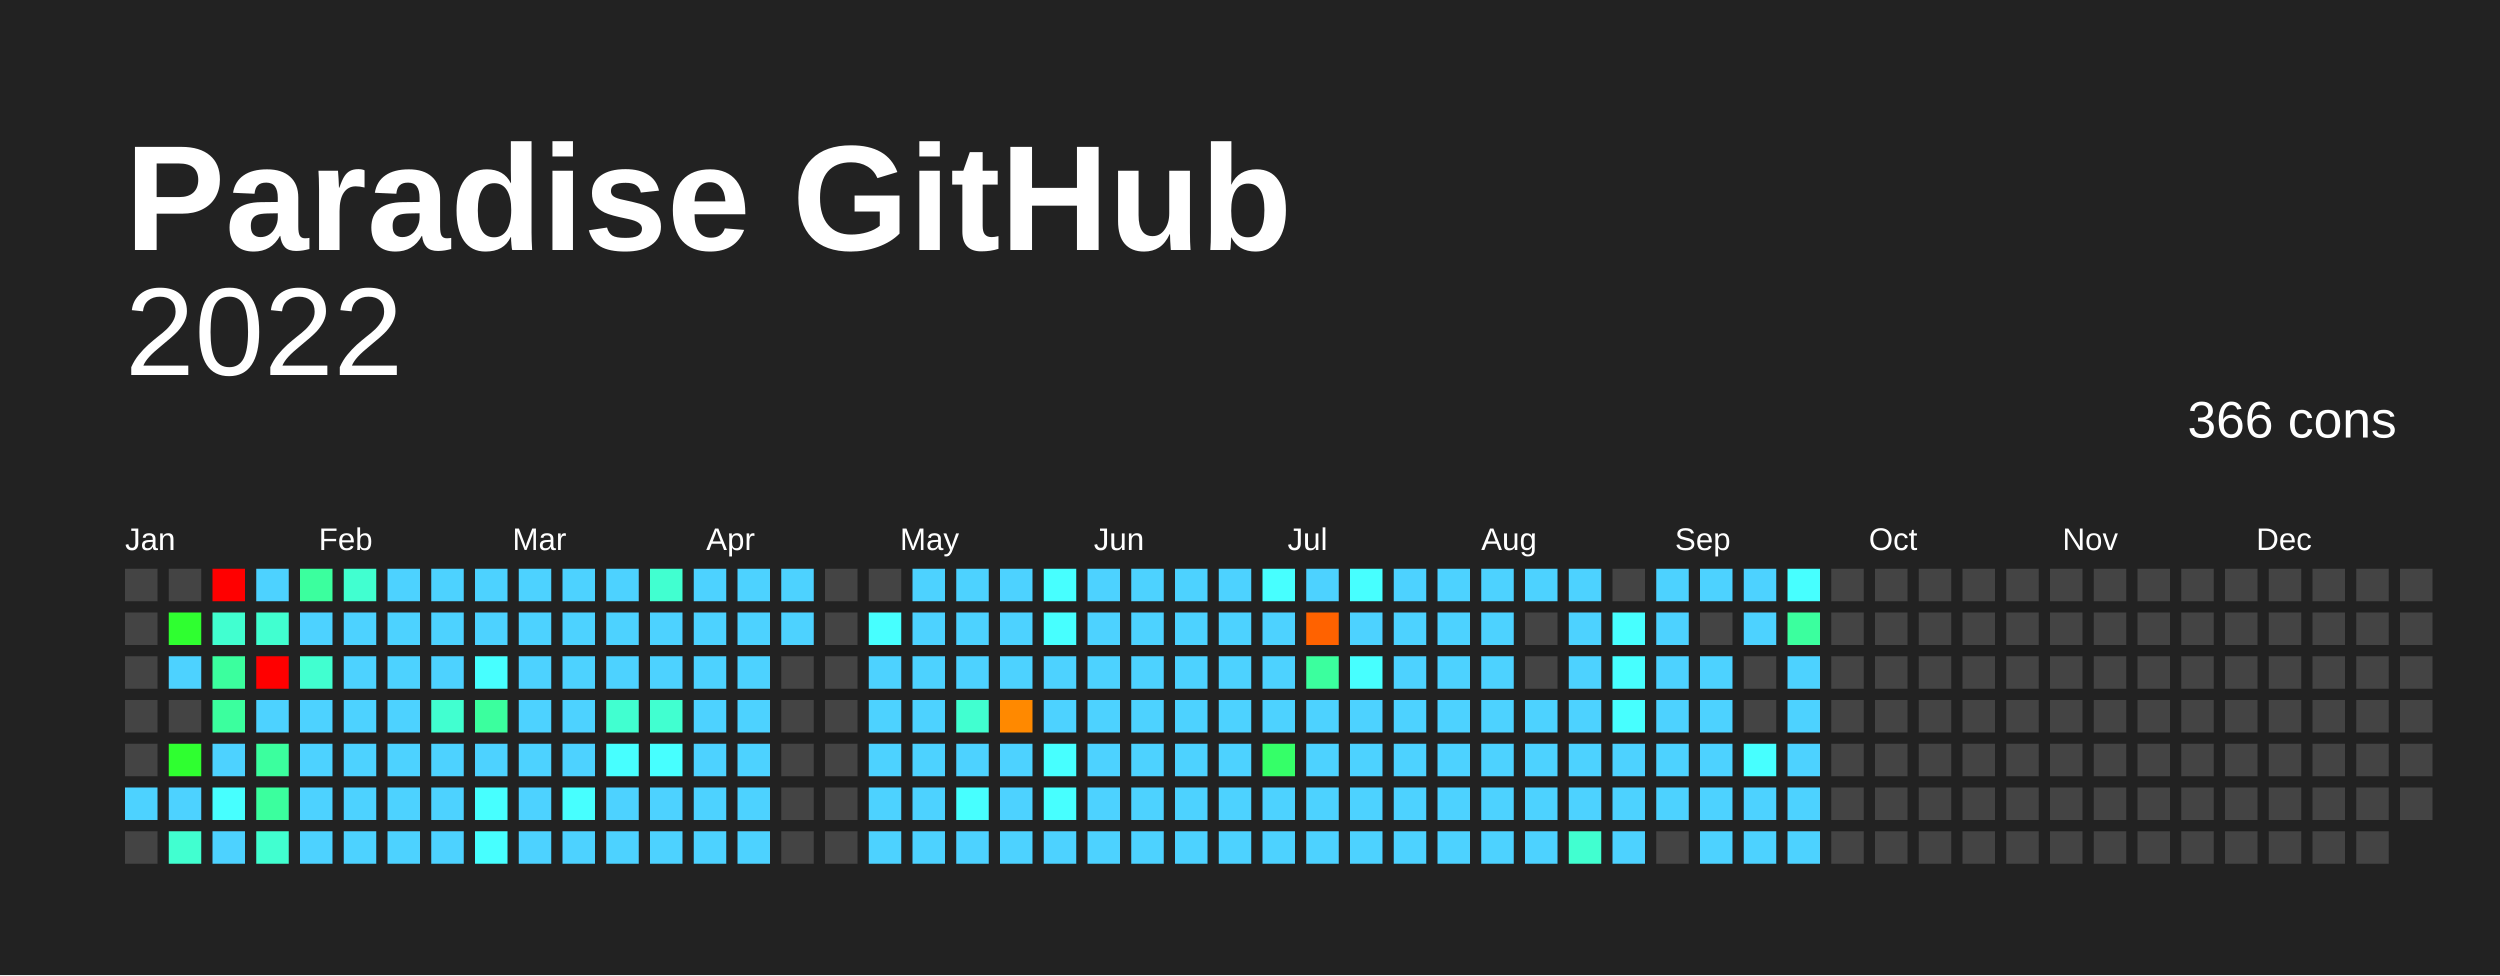
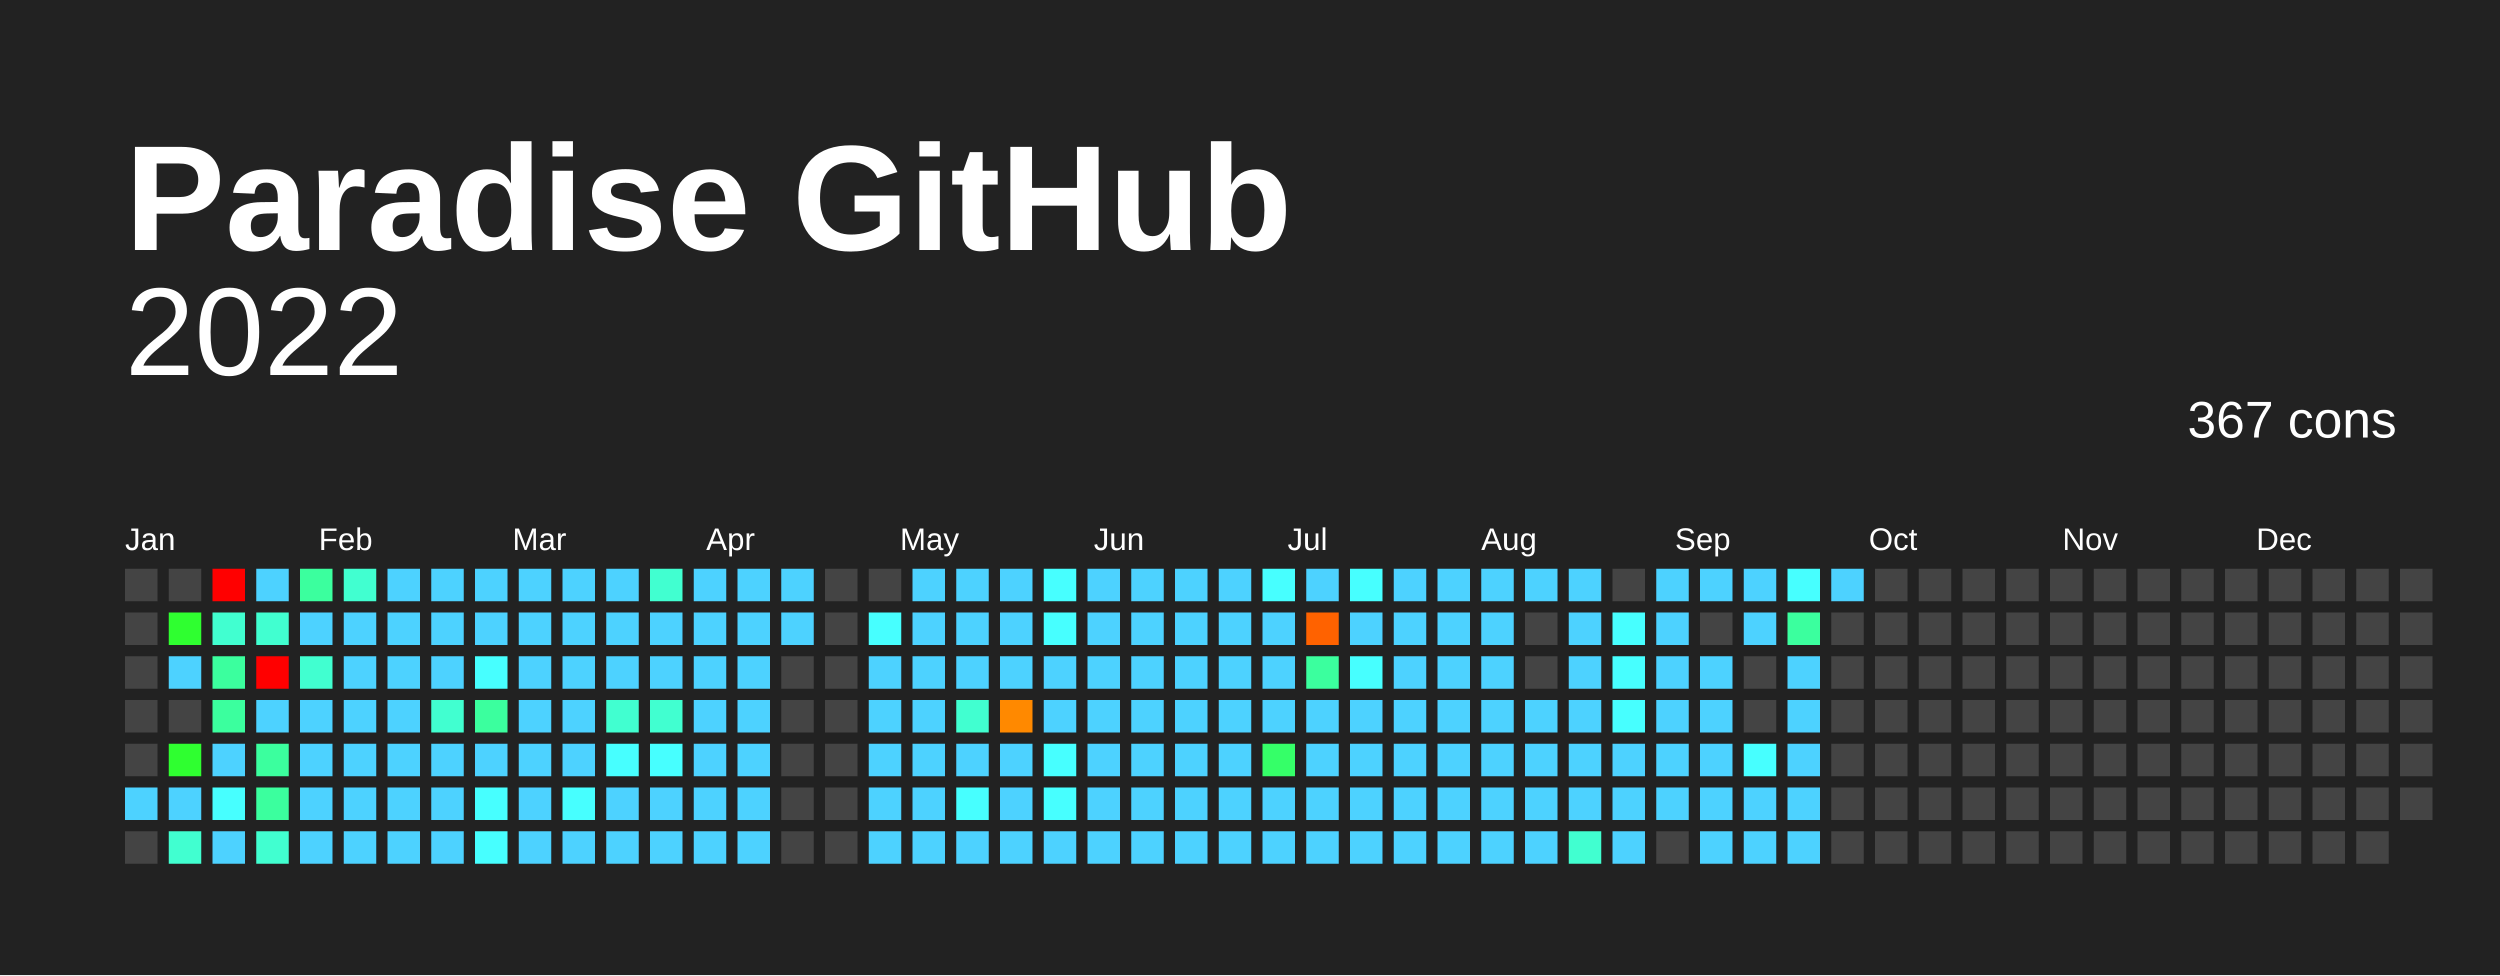
<svg xmlns="http://www.w3.org/2000/svg" baseProfile="full" height="78mm" version="1.1" viewBox="0,0,200,78" width="200mm">
  <defs />
  <rect fill="#222222" height="78" width="200" x="0" y="0" />
  <text fill="#FFFFFF" style="font-size:12px; font-family:Arial; font-weight:bold;" x="10" y="20">Paradise GitHub</text>
  <text alignment-baseline="hanging" fill="#FFFFFF" style="font-size:10.0px; font-family:Arial;" x="10" y="30">2022</text>
-   <text alignment-baseline="hanging" fill="#FFFFFF" style="font-size:4.125px; font-family:Arial;" x="175" y="35">366 cons</text>
+   <text alignment-baseline="hanging" fill="#FFFFFF" style="font-size:4.125px; font-family:Arial;" x="175" y="35">367 cons</text>
  <text fill="#FFFFFF" style="font-size:2.5px; font-family:Arial" x="10.0" y="44">Jan</text>
  <text fill="#FFFFFF" style="font-size:2.5px; font-family:Arial" x="25.5" y="44">Feb</text>
  <text fill="#FFFFFF" style="font-size:2.5px; font-family:Arial" x="41.0" y="44">Mar</text>
  <text fill="#FFFFFF" style="font-size:2.5px; font-family:Arial" x="56.5" y="44">Apr</text>
  <text fill="#FFFFFF" style="font-size:2.5px; font-family:Arial" x="72.0" y="44">May</text>
  <text fill="#FFFFFF" style="font-size:2.5px; font-family:Arial" x="87.5" y="44">Jun</text>
  <text fill="#FFFFFF" style="font-size:2.5px; font-family:Arial" x="103.0" y="44">Jul</text>
  <text fill="#FFFFFF" style="font-size:2.5px; font-family:Arial" x="118.5" y="44">Aug</text>
  <text fill="#FFFFFF" style="font-size:2.5px; font-family:Arial" x="134.0" y="44">Sep</text>
  <text fill="#FFFFFF" style="font-size:2.5px; font-family:Arial" x="149.5" y="44">Oct</text>
  <text fill="#FFFFFF" style="font-size:2.5px; font-family:Arial" x="165.0" y="44">Nov</text>
  <text fill="#FFFFFF" style="font-size:2.5px; font-family:Arial" x="180.5" y="44">Dec</text>
  <rect fill="#444444" height="2.6" width="2.6" x="10.0" y="45.5" />
  <rect fill="#444444" height="2.6" width="2.6" x="10.0" y="49.0" />
  <rect fill="#444444" height="2.6" width="2.6" x="10.0" y="52.5" />
  <rect fill="#444444" height="2.6" width="2.6" x="10.0" y="56.0" />
  <rect fill="#444444" height="2.6" width="2.6" x="10.0" y="59.5" />
  <rect fill="#4dd2ff" height="2.6" width="2.6" x="10.0" y="63.0" />
  <rect fill="#444444" height="2.6" width="2.6" x="10.0" y="66.5" />
  <rect fill="#444444" height="2.6" width="2.6" x="13.5" y="45.5" />
  <rect fill="#2fff30" height="2.6" width="2.6" x="13.5" y="49.0" />
  <rect fill="#4dd2ff" height="2.6" width="2.6" x="13.5" y="52.5" />
  <rect fill="#444444" height="2.6" width="2.6" x="13.5" y="56.0" />
  <rect fill="#2fff30" height="2.6" width="2.6" x="13.5" y="59.5" />
  <rect fill="#4dd2ff" height="2.6" width="2.6" x="13.5" y="63.0" />
  <rect fill="#41ffd0" height="2.6" width="2.6" x="13.5" y="66.5" />
  <rect fill="red" height="2.6" width="2.6" x="17.0" y="45.5" />
  <rect fill="#41ffd0" height="2.6" width="2.6" x="17.0" y="49.0" />
  <rect fill="#3bff9e" height="2.6" width="2.6" x="17.0" y="52.5" />
  <rect fill="#3bff9e" height="2.6" width="2.6" x="17.0" y="56.0" />
  <rect fill="#4dd2ff" height="2.6" width="2.6" x="17.0" y="59.5" />
  <rect fill="#47ffff" height="2.6" width="2.6" x="17.0" y="63.0" />
  <rect fill="#4dd2ff" height="2.6" width="2.6" x="17.0" y="66.5" />
  <rect fill="#4dd2ff" height="2.6" width="2.6" x="20.5" y="45.5" />
  <rect fill="#41ffd0" height="2.6" width="2.6" x="20.5" y="49.0" />
  <rect fill="red" height="2.6" width="2.6" x="20.5" y="52.5" />
  <rect fill="#4dd2ff" height="2.6" width="2.6" x="20.5" y="56.0" />
  <rect fill="#3bff9e" height="2.6" width="2.6" x="20.5" y="59.5" />
  <rect fill="#3bff9e" height="2.6" width="2.6" x="20.5" y="63.0" />
  <rect fill="#41ffd0" height="2.6" width="2.6" x="20.5" y="66.5" />
  <rect fill="#3bff9e" height="2.6" width="2.6" x="24.0" y="45.5" />
  <rect fill="#4dd2ff" height="2.6" width="2.6" x="24.0" y="49.0" />
  <rect fill="#41ffd0" height="2.6" width="2.6" x="24.0" y="52.5" />
  <rect fill="#4dd2ff" height="2.6" width="2.6" x="24.0" y="56.0" />
  <rect fill="#4dd2ff" height="2.6" width="2.6" x="24.0" y="59.5" />
  <rect fill="#4dd2ff" height="2.6" width="2.6" x="24.0" y="63.0" />
  <rect fill="#4dd2ff" height="2.6" width="2.6" x="24.0" y="66.5" />
  <rect fill="#41ffd0" height="2.6" width="2.6" x="27.5" y="45.5" />
  <rect fill="#4dd2ff" height="2.6" width="2.6" x="27.5" y="49.0" />
  <rect fill="#4dd2ff" height="2.6" width="2.6" x="27.5" y="52.5" />
  <rect fill="#4dd2ff" height="2.6" width="2.6" x="27.5" y="56.0" />
  <rect fill="#4dd2ff" height="2.6" width="2.6" x="27.5" y="59.5" />
  <rect fill="#4dd2ff" height="2.6" width="2.6" x="27.5" y="63.0" />
  <rect fill="#4dd2ff" height="2.6" width="2.6" x="27.5" y="66.5" />
  <rect fill="#4dd2ff" height="2.6" width="2.6" x="31.0" y="45.5" />
  <rect fill="#4dd2ff" height="2.6" width="2.6" x="31.0" y="49.0" />
  <rect fill="#4dd2ff" height="2.6" width="2.6" x="31.0" y="52.5" />
  <rect fill="#4dd2ff" height="2.6" width="2.6" x="31.0" y="56.0" />
  <rect fill="#4dd2ff" height="2.6" width="2.6" x="31.0" y="59.5" />
  <rect fill="#4dd2ff" height="2.6" width="2.6" x="31.0" y="63.0" />
  <rect fill="#4dd2ff" height="2.6" width="2.6" x="31.0" y="66.5" />
  <rect fill="#4dd2ff" height="2.6" width="2.6" x="34.5" y="45.5" />
  <rect fill="#4dd2ff" height="2.6" width="2.6" x="34.5" y="49.0" />
  <rect fill="#4dd2ff" height="2.6" width="2.6" x="34.5" y="52.5" />
  <rect fill="#41ffd0" height="2.6" width="2.6" x="34.5" y="56.0" />
  <rect fill="#4dd2ff" height="2.6" width="2.6" x="34.5" y="59.5" />
  <rect fill="#4dd2ff" height="2.6" width="2.6" x="34.5" y="63.0" />
  <rect fill="#4dd2ff" height="2.6" width="2.6" x="34.5" y="66.5" />
  <rect fill="#4dd2ff" height="2.6" width="2.6" x="38.0" y="45.5" />
  <rect fill="#4dd2ff" height="2.6" width="2.6" x="38.0" y="49.0" />
  <rect fill="#47ffff" height="2.6" width="2.6" x="38.0" y="52.5" />
  <rect fill="#3bff9e" height="2.6" width="2.6" x="38.0" y="56.0" />
  <rect fill="#4dd2ff" height="2.6" width="2.6" x="38.0" y="59.5" />
  <rect fill="#47ffff" height="2.6" width="2.6" x="38.0" y="63.0" />
  <rect fill="#47ffff" height="2.6" width="2.6" x="38.0" y="66.5" />
  <rect fill="#4dd2ff" height="2.6" width="2.6" x="41.5" y="45.5" />
  <rect fill="#4dd2ff" height="2.6" width="2.6" x="41.5" y="49.0" />
  <rect fill="#4dd2ff" height="2.6" width="2.6" x="41.5" y="52.5" />
  <rect fill="#4dd2ff" height="2.6" width="2.6" x="41.5" y="56.0" />
  <rect fill="#4dd2ff" height="2.6" width="2.6" x="41.5" y="59.5" />
  <rect fill="#4dd2ff" height="2.6" width="2.6" x="41.5" y="63.0" />
  <rect fill="#4dd2ff" height="2.6" width="2.6" x="41.5" y="66.5" />
  <rect fill="#4dd2ff" height="2.6" width="2.6" x="45.0" y="45.5" />
  <rect fill="#4dd2ff" height="2.6" width="2.6" x="45.0" y="49.0" />
  <rect fill="#4dd2ff" height="2.6" width="2.6" x="45.0" y="52.5" />
  <rect fill="#4dd2ff" height="2.6" width="2.6" x="45.0" y="56.0" />
  <rect fill="#4dd2ff" height="2.6" width="2.6" x="45.0" y="59.5" />
  <rect fill="#47ffff" height="2.6" width="2.6" x="45.0" y="63.0" />
  <rect fill="#4dd2ff" height="2.6" width="2.6" x="45.0" y="66.5" />
  <rect fill="#4dd2ff" height="2.6" width="2.6" x="48.5" y="45.5" />
  <rect fill="#4dd2ff" height="2.6" width="2.6" x="48.5" y="49.0" />
  <rect fill="#4dd2ff" height="2.6" width="2.6" x="48.5" y="52.5" />
  <rect fill="#41ffd0" height="2.6" width="2.6" x="48.5" y="56.0" />
  <rect fill="#47ffff" height="2.6" width="2.6" x="48.5" y="59.5" />
  <rect fill="#4dd2ff" height="2.6" width="2.6" x="48.5" y="63.0" />
  <rect fill="#4dd2ff" height="2.6" width="2.6" x="48.5" y="66.5" />
  <rect fill="#41ffd0" height="2.6" width="2.6" x="52.0" y="45.5" />
  <rect fill="#4dd2ff" height="2.6" width="2.6" x="52.0" y="49.0" />
  <rect fill="#4dd2ff" height="2.6" width="2.6" x="52.0" y="52.5" />
  <rect fill="#41ffd0" height="2.6" width="2.6" x="52.0" y="56.0" />
  <rect fill="#47ffff" height="2.6" width="2.6" x="52.0" y="59.5" />
  <rect fill="#4dd2ff" height="2.6" width="2.6" x="52.0" y="63.0" />
  <rect fill="#4dd2ff" height="2.6" width="2.6" x="52.0" y="66.5" />
  <rect fill="#4dd2ff" height="2.6" width="2.6" x="55.5" y="45.5" />
  <rect fill="#4dd2ff" height="2.6" width="2.6" x="55.5" y="49.0" />
  <rect fill="#4dd2ff" height="2.6" width="2.6" x="55.5" y="52.5" />
  <rect fill="#4dd2ff" height="2.6" width="2.6" x="55.5" y="56.0" />
  <rect fill="#4dd2ff" height="2.6" width="2.6" x="55.5" y="59.5" />
  <rect fill="#4dd2ff" height="2.6" width="2.6" x="55.5" y="63.0" />
  <rect fill="#4dd2ff" height="2.6" width="2.6" x="55.5" y="66.5" />
  <rect fill="#4dd2ff" height="2.6" width="2.6" x="59.0" y="45.5" />
  <rect fill="#4dd2ff" height="2.6" width="2.6" x="59.0" y="49.0" />
  <rect fill="#4dd2ff" height="2.6" width="2.6" x="59.0" y="52.5" />
  <rect fill="#4dd2ff" height="2.6" width="2.6" x="59.0" y="56.0" />
  <rect fill="#4dd2ff" height="2.6" width="2.6" x="59.0" y="59.5" />
  <rect fill="#4dd2ff" height="2.6" width="2.6" x="59.0" y="63.0" />
  <rect fill="#4dd2ff" height="2.6" width="2.6" x="59.0" y="66.5" />
  <rect fill="#4dd2ff" height="2.6" width="2.6" x="62.5" y="45.5" />
  <rect fill="#4dd2ff" height="2.6" width="2.6" x="62.5" y="49.0" />
  <rect fill="#444444" height="2.6" width="2.6" x="62.5" y="52.5" />
  <rect fill="#444444" height="2.6" width="2.6" x="62.5" y="56.0" />
  <rect fill="#444444" height="2.6" width="2.6" x="62.5" y="59.5" />
  <rect fill="#444444" height="2.6" width="2.6" x="62.5" y="63.0" />
  <rect fill="#444444" height="2.6" width="2.6" x="62.5" y="66.5" />
  <rect fill="#444444" height="2.6" width="2.6" x="66.0" y="45.5" />
  <rect fill="#444444" height="2.6" width="2.6" x="66.0" y="49.0" />
  <rect fill="#444444" height="2.6" width="2.6" x="66.0" y="52.5" />
  <rect fill="#444444" height="2.6" width="2.6" x="66.0" y="56.0" />
  <rect fill="#444444" height="2.6" width="2.6" x="66.0" y="59.5" />
  <rect fill="#444444" height="2.6" width="2.6" x="66.0" y="63.0" />
  <rect fill="#444444" height="2.6" width="2.6" x="66.0" y="66.5" />
  <rect fill="#444444" height="2.6" width="2.6" x="69.5" y="45.5" />
  <rect fill="#47ffff" height="2.6" width="2.6" x="69.5" y="49.0" />
  <rect fill="#4dd2ff" height="2.6" width="2.6" x="69.5" y="52.5" />
  <rect fill="#4dd2ff" height="2.6" width="2.6" x="69.5" y="56.0" />
  <rect fill="#4dd2ff" height="2.6" width="2.6" x="69.5" y="59.5" />
  <rect fill="#4dd2ff" height="2.6" width="2.6" x="69.5" y="63.0" />
  <rect fill="#4dd2ff" height="2.6" width="2.6" x="69.5" y="66.5" />
  <rect fill="#4dd2ff" height="2.6" width="2.6" x="73.0" y="45.5" />
  <rect fill="#4dd2ff" height="2.6" width="2.6" x="73.0" y="49.0" />
  <rect fill="#4dd2ff" height="2.6" width="2.6" x="73.0" y="52.5" />
  <rect fill="#4dd2ff" height="2.6" width="2.6" x="73.0" y="56.0" />
  <rect fill="#4dd2ff" height="2.6" width="2.6" x="73.0" y="59.5" />
  <rect fill="#4dd2ff" height="2.6" width="2.6" x="73.0" y="63.0" />
  <rect fill="#4dd2ff" height="2.6" width="2.6" x="73.0" y="66.5" />
  <rect fill="#4dd2ff" height="2.6" width="2.6" x="76.5" y="45.5" />
  <rect fill="#4dd2ff" height="2.6" width="2.6" x="76.5" y="49.0" />
  <rect fill="#4dd2ff" height="2.6" width="2.6" x="76.5" y="52.5" />
  <rect fill="#41ffd0" height="2.6" width="2.6" x="76.5" y="56.0" />
  <rect fill="#4dd2ff" height="2.6" width="2.6" x="76.5" y="59.5" />
  <rect fill="#47ffff" height="2.6" width="2.6" x="76.5" y="63.0" />
  <rect fill="#4dd2ff" height="2.6" width="2.6" x="76.5" y="66.5" />
  <rect fill="#4dd2ff" height="2.6" width="2.6" x="80.0" y="45.5" />
  <rect fill="#4dd2ff" height="2.6" width="2.6" x="80.0" y="49.0" />
  <rect fill="#4dd2ff" height="2.6" width="2.6" x="80.0" y="52.5" />
  <rect fill="#ff8900" height="2.6" width="2.6" x="80.0" y="56.0" />
  <rect fill="#4dd2ff" height="2.6" width="2.6" x="80.0" y="59.5" />
  <rect fill="#4dd2ff" height="2.6" width="2.6" x="80.0" y="63.0" />
  <rect fill="#4dd2ff" height="2.6" width="2.6" x="80.0" y="66.5" />
  <rect fill="#47ffff" height="2.6" width="2.6" x="83.5" y="45.5" />
  <rect fill="#47ffff" height="2.6" width="2.6" x="83.5" y="49.0" />
  <rect fill="#4dd2ff" height="2.6" width="2.6" x="83.5" y="52.5" />
  <rect fill="#4dd2ff" height="2.6" width="2.6" x="83.5" y="56.0" />
  <rect fill="#47ffff" height="2.6" width="2.6" x="83.5" y="59.5" />
  <rect fill="#47ffff" height="2.6" width="2.6" x="83.5" y="63.0" />
  <rect fill="#4dd2ff" height="2.6" width="2.6" x="83.5" y="66.5" />
  <rect fill="#4dd2ff" height="2.6" width="2.6" x="87.0" y="45.5" />
  <rect fill="#4dd2ff" height="2.6" width="2.6" x="87.0" y="49.0" />
  <rect fill="#4dd2ff" height="2.6" width="2.6" x="87.0" y="52.5" />
  <rect fill="#4dd2ff" height="2.6" width="2.6" x="87.0" y="56.0" />
  <rect fill="#4dd2ff" height="2.6" width="2.6" x="87.0" y="59.5" />
  <rect fill="#4dd2ff" height="2.6" width="2.6" x="87.0" y="63.0" />
  <rect fill="#4dd2ff" height="2.6" width="2.6" x="87.0" y="66.5" />
  <rect fill="#4dd2ff" height="2.6" width="2.6" x="90.5" y="45.5" />
  <rect fill="#4dd2ff" height="2.6" width="2.6" x="90.5" y="49.0" />
  <rect fill="#4dd2ff" height="2.6" width="2.6" x="90.5" y="52.5" />
  <rect fill="#4dd2ff" height="2.6" width="2.6" x="90.5" y="56.0" />
  <rect fill="#4dd2ff" height="2.6" width="2.6" x="90.5" y="59.5" />
  <rect fill="#4dd2ff" height="2.6" width="2.6" x="90.5" y="63.0" />
  <rect fill="#4dd2ff" height="2.6" width="2.6" x="90.5" y="66.5" />
  <rect fill="#4dd2ff" height="2.6" width="2.6" x="94.0" y="45.5" />
  <rect fill="#4dd2ff" height="2.6" width="2.6" x="94.0" y="49.0" />
  <rect fill="#4dd2ff" height="2.6" width="2.6" x="94.0" y="52.5" />
  <rect fill="#4dd2ff" height="2.6" width="2.6" x="94.0" y="56.0" />
  <rect fill="#4dd2ff" height="2.6" width="2.6" x="94.0" y="59.5" />
  <rect fill="#4dd2ff" height="2.6" width="2.6" x="94.0" y="63.0" />
  <rect fill="#4dd2ff" height="2.6" width="2.6" x="94.0" y="66.5" />
  <rect fill="#4dd2ff" height="2.6" width="2.6" x="97.5" y="45.5" />
  <rect fill="#4dd2ff" height="2.6" width="2.6" x="97.5" y="49.0" />
  <rect fill="#4dd2ff" height="2.6" width="2.6" x="97.5" y="52.5" />
  <rect fill="#4dd2ff" height="2.6" width="2.6" x="97.5" y="56.0" />
  <rect fill="#4dd2ff" height="2.6" width="2.6" x="97.5" y="59.5" />
  <rect fill="#4dd2ff" height="2.6" width="2.6" x="97.5" y="63.0" />
  <rect fill="#4dd2ff" height="2.6" width="2.6" x="97.5" y="66.5" />
  <rect fill="#47ffff" height="2.6" width="2.6" x="101.0" y="45.5" />
  <rect fill="#4dd2ff" height="2.6" width="2.6" x="101.0" y="49.0" />
  <rect fill="#4dd2ff" height="2.6" width="2.6" x="101.0" y="52.5" />
  <rect fill="#4dd2ff" height="2.6" width="2.6" x="101.0" y="56.0" />
  <rect fill="#35ff68" height="2.6" width="2.6" x="101.0" y="59.5" />
  <rect fill="#4dd2ff" height="2.6" width="2.6" x="101.0" y="63.0" />
  <rect fill="#4dd2ff" height="2.6" width="2.6" x="101.0" y="66.5" />
  <rect fill="#4dd2ff" height="2.6" width="2.6" x="104.5" y="45.5" />
  <rect fill="#ff6200" height="2.6" width="2.6" x="104.5" y="49.0" />
  <rect fill="#3bff9e" height="2.6" width="2.6" x="104.5" y="52.5" />
  <rect fill="#4dd2ff" height="2.6" width="2.6" x="104.5" y="56.0" />
  <rect fill="#4dd2ff" height="2.6" width="2.6" x="104.5" y="59.5" />
  <rect fill="#4dd2ff" height="2.6" width="2.6" x="104.5" y="63.0" />
  <rect fill="#4dd2ff" height="2.6" width="2.6" x="104.5" y="66.5" />
  <rect fill="#47ffff" height="2.6" width="2.6" x="108.0" y="45.5" />
  <rect fill="#4dd2ff" height="2.6" width="2.6" x="108.0" y="49.0" />
  <rect fill="#47ffff" height="2.6" width="2.6" x="108.0" y="52.5" />
  <rect fill="#4dd2ff" height="2.6" width="2.6" x="108.0" y="56.0" />
  <rect fill="#4dd2ff" height="2.6" width="2.6" x="108.0" y="59.5" />
  <rect fill="#4dd2ff" height="2.6" width="2.6" x="108.0" y="63.0" />
  <rect fill="#4dd2ff" height="2.6" width="2.6" x="108.0" y="66.5" />
  <rect fill="#4dd2ff" height="2.6" width="2.6" x="111.5" y="45.5" />
  <rect fill="#4dd2ff" height="2.6" width="2.6" x="111.5" y="49.0" />
  <rect fill="#4dd2ff" height="2.6" width="2.6" x="111.5" y="52.5" />
  <rect fill="#4dd2ff" height="2.6" width="2.6" x="111.5" y="56.0" />
  <rect fill="#4dd2ff" height="2.6" width="2.6" x="111.5" y="59.5" />
  <rect fill="#4dd2ff" height="2.6" width="2.6" x="111.5" y="63.0" />
  <rect fill="#4dd2ff" height="2.6" width="2.6" x="111.5" y="66.5" />
  <rect fill="#4dd2ff" height="2.6" width="2.6" x="115.0" y="45.5" />
  <rect fill="#4dd2ff" height="2.6" width="2.6" x="115.0" y="49.0" />
  <rect fill="#4dd2ff" height="2.6" width="2.6" x="115.0" y="52.5" />
  <rect fill="#4dd2ff" height="2.6" width="2.6" x="115.0" y="56.0" />
  <rect fill="#4dd2ff" height="2.6" width="2.6" x="115.0" y="59.5" />
  <rect fill="#4dd2ff" height="2.6" width="2.6" x="115.0" y="63.0" />
  <rect fill="#4dd2ff" height="2.6" width="2.6" x="115.0" y="66.5" />
  <rect fill="#4dd2ff" height="2.6" width="2.6" x="118.5" y="45.5" />
  <rect fill="#4dd2ff" height="2.6" width="2.6" x="118.5" y="49.0" />
  <rect fill="#4dd2ff" height="2.6" width="2.6" x="118.5" y="52.5" />
  <rect fill="#4dd2ff" height="2.6" width="2.6" x="118.5" y="56.0" />
  <rect fill="#4dd2ff" height="2.6" width="2.6" x="118.5" y="59.5" />
  <rect fill="#4dd2ff" height="2.6" width="2.6" x="118.5" y="63.0" />
  <rect fill="#4dd2ff" height="2.6" width="2.6" x="118.5" y="66.5" />
  <rect fill="#4dd2ff" height="2.6" width="2.6" x="122.0" y="45.5" />
  <rect fill="#444444" height="2.6" width="2.6" x="122.0" y="49.0" />
  <rect fill="#444444" height="2.6" width="2.6" x="122.0" y="52.5" />
  <rect fill="#4dd2ff" height="2.6" width="2.6" x="122.0" y="56.0" />
  <rect fill="#4dd2ff" height="2.6" width="2.6" x="122.0" y="59.5" />
  <rect fill="#4dd2ff" height="2.6" width="2.6" x="122.0" y="63.0" />
  <rect fill="#4dd2ff" height="2.6" width="2.6" x="122.0" y="66.5" />
  <rect fill="#4dd2ff" height="2.6" width="2.6" x="125.5" y="45.5" />
  <rect fill="#4dd2ff" height="2.6" width="2.6" x="125.5" y="49.0" />
  <rect fill="#4dd2ff" height="2.6" width="2.6" x="125.5" y="52.5" />
  <rect fill="#4dd2ff" height="2.6" width="2.6" x="125.5" y="56.0" />
  <rect fill="#4dd2ff" height="2.6" width="2.6" x="125.5" y="59.5" />
  <rect fill="#4dd2ff" height="2.6" width="2.6" x="125.5" y="63.0" />
  <rect fill="#41ffd0" height="2.6" width="2.6" x="125.5" y="66.5" />
  <rect fill="#444444" height="2.6" width="2.6" x="129.0" y="45.5" />
  <rect fill="#47ffff" height="2.6" width="2.6" x="129.0" y="49.0" />
  <rect fill="#47ffff" height="2.6" width="2.6" x="129.0" y="52.5" />
  <rect fill="#47ffff" height="2.6" width="2.6" x="129.0" y="56.0" />
  <rect fill="#4dd2ff" height="2.6" width="2.6" x="129.0" y="59.5" />
  <rect fill="#4dd2ff" height="2.6" width="2.6" x="129.0" y="63.0" />
  <rect fill="#4dd2ff" height="2.6" width="2.6" x="129.0" y="66.5" />
  <rect fill="#4dd2ff" height="2.6" width="2.6" x="132.5" y="45.5" />
  <rect fill="#4dd2ff" height="2.6" width="2.6" x="132.5" y="49.0" />
  <rect fill="#4dd2ff" height="2.6" width="2.6" x="132.5" y="52.5" />
  <rect fill="#4dd2ff" height="2.6" width="2.6" x="132.5" y="56.0" />
  <rect fill="#4dd2ff" height="2.6" width="2.6" x="132.5" y="59.5" />
  <rect fill="#4dd2ff" height="2.6" width="2.6" x="132.5" y="63.0" />
  <rect fill="#444444" height="2.6" width="2.6" x="132.5" y="66.5" />
  <rect fill="#4dd2ff" height="2.6" width="2.6" x="136.0" y="45.5" />
  <rect fill="#444444" height="2.6" width="2.6" x="136.0" y="49.0" />
  <rect fill="#4dd2ff" height="2.6" width="2.6" x="136.0" y="52.5" />
  <rect fill="#4dd2ff" height="2.6" width="2.6" x="136.0" y="56.0" />
  <rect fill="#4dd2ff" height="2.6" width="2.6" x="136.0" y="59.5" />
  <rect fill="#4dd2ff" height="2.6" width="2.6" x="136.0" y="63.0" />
  <rect fill="#4dd2ff" height="2.6" width="2.6" x="136.0" y="66.5" />
  <rect fill="#4dd2ff" height="2.6" width="2.6" x="139.5" y="45.5" />
  <rect fill="#4dd2ff" height="2.6" width="2.6" x="139.5" y="49.0" />
  <rect fill="#444444" height="2.6" width="2.6" x="139.5" y="52.5" />
  <rect fill="#444444" height="2.6" width="2.6" x="139.5" y="56.0" />
  <rect fill="#47ffff" height="2.6" width="2.6" x="139.5" y="59.5" />
  <rect fill="#4dd2ff" height="2.6" width="2.6" x="139.5" y="63.0" />
  <rect fill="#4dd2ff" height="2.6" width="2.6" x="139.5" y="66.5" />
  <rect fill="#47ffff" height="2.6" width="2.6" x="143.0" y="45.5" />
  <rect fill="#3bff9e" height="2.6" width="2.6" x="143.0" y="49.0" />
  <rect fill="#4dd2ff" height="2.6" width="2.6" x="143.0" y="52.5" />
  <rect fill="#4dd2ff" height="2.6" width="2.6" x="143.0" y="56.0" />
  <rect fill="#4dd2ff" height="2.6" width="2.6" x="143.0" y="59.5" />
  <rect fill="#4dd2ff" height="2.6" width="2.6" x="143.0" y="63.0" />
  <rect fill="#4dd2ff" height="2.6" width="2.6" x="143.0" y="66.5" />
-   <rect fill="#444444" height="2.6" width="2.6" x="146.5" y="45.5" />
+   <rect fill="#4dd2ff" height="2.6" width="2.6" x="146.5" y="45.5" />
  <rect fill="#444444" height="2.6" width="2.6" x="146.5" y="49.0" />
  <rect fill="#444444" height="2.6" width="2.6" x="146.5" y="52.5" />
  <rect fill="#444444" height="2.6" width="2.6" x="146.5" y="56.0" />
  <rect fill="#444444" height="2.6" width="2.6" x="146.5" y="59.5" />
  <rect fill="#444444" height="2.6" width="2.6" x="146.5" y="63.0" />
  <rect fill="#444444" height="2.6" width="2.6" x="146.5" y="66.5" />
  <rect fill="#444444" height="2.6" width="2.6" x="150.0" y="45.5" />
  <rect fill="#444444" height="2.6" width="2.6" x="150.0" y="49.0" />
  <rect fill="#444444" height="2.6" width="2.6" x="150.0" y="52.5" />
  <rect fill="#444444" height="2.6" width="2.6" x="150.0" y="56.0" />
  <rect fill="#444444" height="2.6" width="2.6" x="150.0" y="59.5" />
  <rect fill="#444444" height="2.6" width="2.6" x="150.0" y="63.0" />
  <rect fill="#444444" height="2.6" width="2.6" x="150.0" y="66.5" />
  <rect fill="#444444" height="2.6" width="2.6" x="153.5" y="45.5" />
  <rect fill="#444444" height="2.6" width="2.6" x="153.5" y="49.0" />
  <rect fill="#444444" height="2.6" width="2.6" x="153.5" y="52.5" />
  <rect fill="#444444" height="2.6" width="2.6" x="153.5" y="56.0" />
  <rect fill="#444444" height="2.6" width="2.6" x="153.5" y="59.5" />
  <rect fill="#444444" height="2.6" width="2.6" x="153.5" y="63.0" />
  <rect fill="#444444" height="2.6" width="2.6" x="153.5" y="66.5" />
  <rect fill="#444444" height="2.6" width="2.6" x="157.0" y="45.5" />
  <rect fill="#444444" height="2.6" width="2.6" x="157.0" y="49.0" />
  <rect fill="#444444" height="2.6" width="2.6" x="157.0" y="52.5" />
  <rect fill="#444444" height="2.6" width="2.6" x="157.0" y="56.0" />
  <rect fill="#444444" height="2.6" width="2.6" x="157.0" y="59.5" />
  <rect fill="#444444" height="2.6" width="2.6" x="157.0" y="63.0" />
  <rect fill="#444444" height="2.6" width="2.6" x="157.0" y="66.5" />
  <rect fill="#444444" height="2.6" width="2.6" x="160.5" y="45.5" />
  <rect fill="#444444" height="2.6" width="2.6" x="160.5" y="49.0" />
  <rect fill="#444444" height="2.6" width="2.6" x="160.5" y="52.5" />
  <rect fill="#444444" height="2.6" width="2.6" x="160.5" y="56.0" />
  <rect fill="#444444" height="2.6" width="2.6" x="160.5" y="59.5" />
  <rect fill="#444444" height="2.6" width="2.6" x="160.5" y="63.0" />
  <rect fill="#444444" height="2.6" width="2.6" x="160.5" y="66.5" />
  <rect fill="#444444" height="2.6" width="2.6" x="164.0" y="45.5" />
  <rect fill="#444444" height="2.6" width="2.6" x="164.0" y="49.0" />
  <rect fill="#444444" height="2.6" width="2.6" x="164.0" y="52.5" />
  <rect fill="#444444" height="2.6" width="2.6" x="164.0" y="56.0" />
  <rect fill="#444444" height="2.6" width="2.6" x="164.0" y="59.5" />
  <rect fill="#444444" height="2.6" width="2.6" x="164.0" y="63.0" />
  <rect fill="#444444" height="2.6" width="2.6" x="164.0" y="66.5" />
  <rect fill="#444444" height="2.6" width="2.6" x="167.5" y="45.5" />
  <rect fill="#444444" height="2.6" width="2.6" x="167.5" y="49.0" />
  <rect fill="#444444" height="2.6" width="2.6" x="167.5" y="52.5" />
  <rect fill="#444444" height="2.6" width="2.6" x="167.5" y="56.0" />
  <rect fill="#444444" height="2.6" width="2.6" x="167.5" y="59.5" />
  <rect fill="#444444" height="2.6" width="2.6" x="167.5" y="63.0" />
  <rect fill="#444444" height="2.6" width="2.6" x="167.5" y="66.5" />
  <rect fill="#444444" height="2.6" width="2.6" x="171.0" y="45.5" />
  <rect fill="#444444" height="2.6" width="2.6" x="171.0" y="49.0" />
  <rect fill="#444444" height="2.6" width="2.6" x="171.0" y="52.5" />
  <rect fill="#444444" height="2.6" width="2.6" x="171.0" y="56.0" />
  <rect fill="#444444" height="2.6" width="2.6" x="171.0" y="59.5" />
  <rect fill="#444444" height="2.6" width="2.6" x="171.0" y="63.0" />
  <rect fill="#444444" height="2.6" width="2.6" x="171.0" y="66.5" />
  <rect fill="#444444" height="2.6" width="2.6" x="174.5" y="45.5" />
  <rect fill="#444444" height="2.6" width="2.6" x="174.5" y="49.0" />
  <rect fill="#444444" height="2.6" width="2.6" x="174.5" y="52.5" />
  <rect fill="#444444" height="2.6" width="2.6" x="174.5" y="56.0" />
  <rect fill="#444444" height="2.6" width="2.6" x="174.5" y="59.5" />
  <rect fill="#444444" height="2.6" width="2.6" x="174.5" y="63.0" />
  <rect fill="#444444" height="2.6" width="2.6" x="174.5" y="66.5" />
  <rect fill="#444444" height="2.6" width="2.6" x="178.0" y="45.5" />
  <rect fill="#444444" height="2.6" width="2.6" x="178.0" y="49.0" />
  <rect fill="#444444" height="2.6" width="2.6" x="178.0" y="52.5" />
  <rect fill="#444444" height="2.6" width="2.6" x="178.0" y="56.0" />
  <rect fill="#444444" height="2.6" width="2.6" x="178.0" y="59.5" />
  <rect fill="#444444" height="2.6" width="2.6" x="178.0" y="63.0" />
  <rect fill="#444444" height="2.6" width="2.6" x="178.0" y="66.5" />
  <rect fill="#444444" height="2.6" width="2.6" x="181.5" y="45.5" />
  <rect fill="#444444" height="2.6" width="2.6" x="181.5" y="49.0" />
  <rect fill="#444444" height="2.6" width="2.6" x="181.5" y="52.5" />
  <rect fill="#444444" height="2.6" width="2.6" x="181.5" y="56.0" />
  <rect fill="#444444" height="2.6" width="2.6" x="181.5" y="59.5" />
  <rect fill="#444444" height="2.6" width="2.6" x="181.5" y="63.0" />
  <rect fill="#444444" height="2.6" width="2.6" x="181.5" y="66.5" />
  <rect fill="#444444" height="2.6" width="2.6" x="185.0" y="45.5" />
  <rect fill="#444444" height="2.6" width="2.6" x="185.0" y="49.0" />
  <rect fill="#444444" height="2.6" width="2.6" x="185.0" y="52.5" />
  <rect fill="#444444" height="2.6" width="2.6" x="185.0" y="56.0" />
  <rect fill="#444444" height="2.6" width="2.6" x="185.0" y="59.5" />
  <rect fill="#444444" height="2.6" width="2.6" x="185.0" y="63.0" />
  <rect fill="#444444" height="2.6" width="2.6" x="185.0" y="66.5" />
  <rect fill="#444444" height="2.6" width="2.6" x="188.5" y="45.5" />
  <rect fill="#444444" height="2.6" width="2.6" x="188.5" y="49.0" />
  <rect fill="#444444" height="2.6" width="2.6" x="188.5" y="52.5" />
  <rect fill="#444444" height="2.6" width="2.6" x="188.5" y="56.0" />
  <rect fill="#444444" height="2.6" width="2.6" x="188.5" y="59.5" />
  <rect fill="#444444" height="2.6" width="2.6" x="188.5" y="63.0" />
  <rect fill="#444444" height="2.6" width="2.6" x="188.5" y="66.5" />
  <rect fill="#444444" height="2.6" width="2.6" x="192.0" y="45.5" />
  <rect fill="#444444" height="2.6" width="2.6" x="192.0" y="49.0" />
  <rect fill="#444444" height="2.6" width="2.6" x="192.0" y="52.5" />
  <rect fill="#444444" height="2.6" width="2.6" x="192.0" y="56.0" />
  <rect fill="#444444" height="2.6" width="2.6" x="192.0" y="59.5" />
  <rect fill="#444444" height="2.6" width="2.6" x="192.0" y="63.0" />
</svg>
